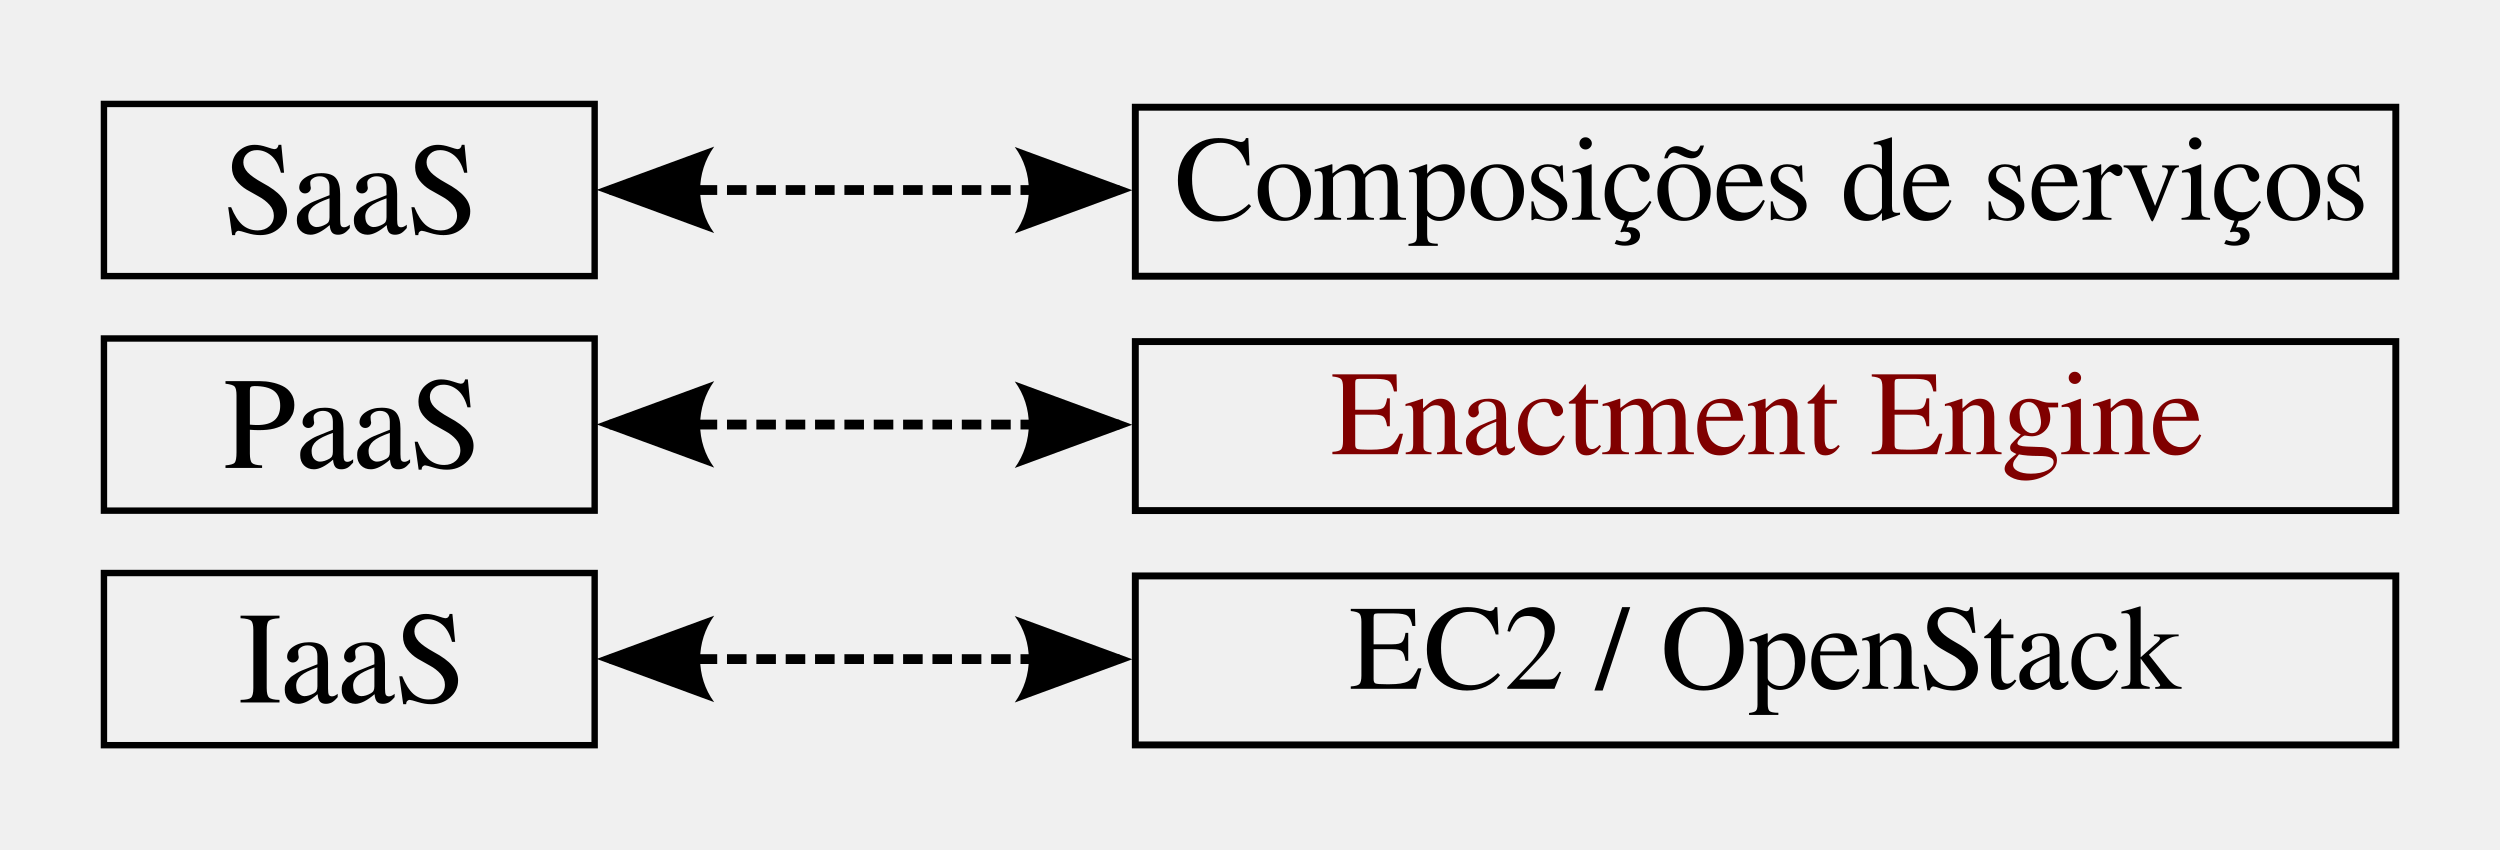
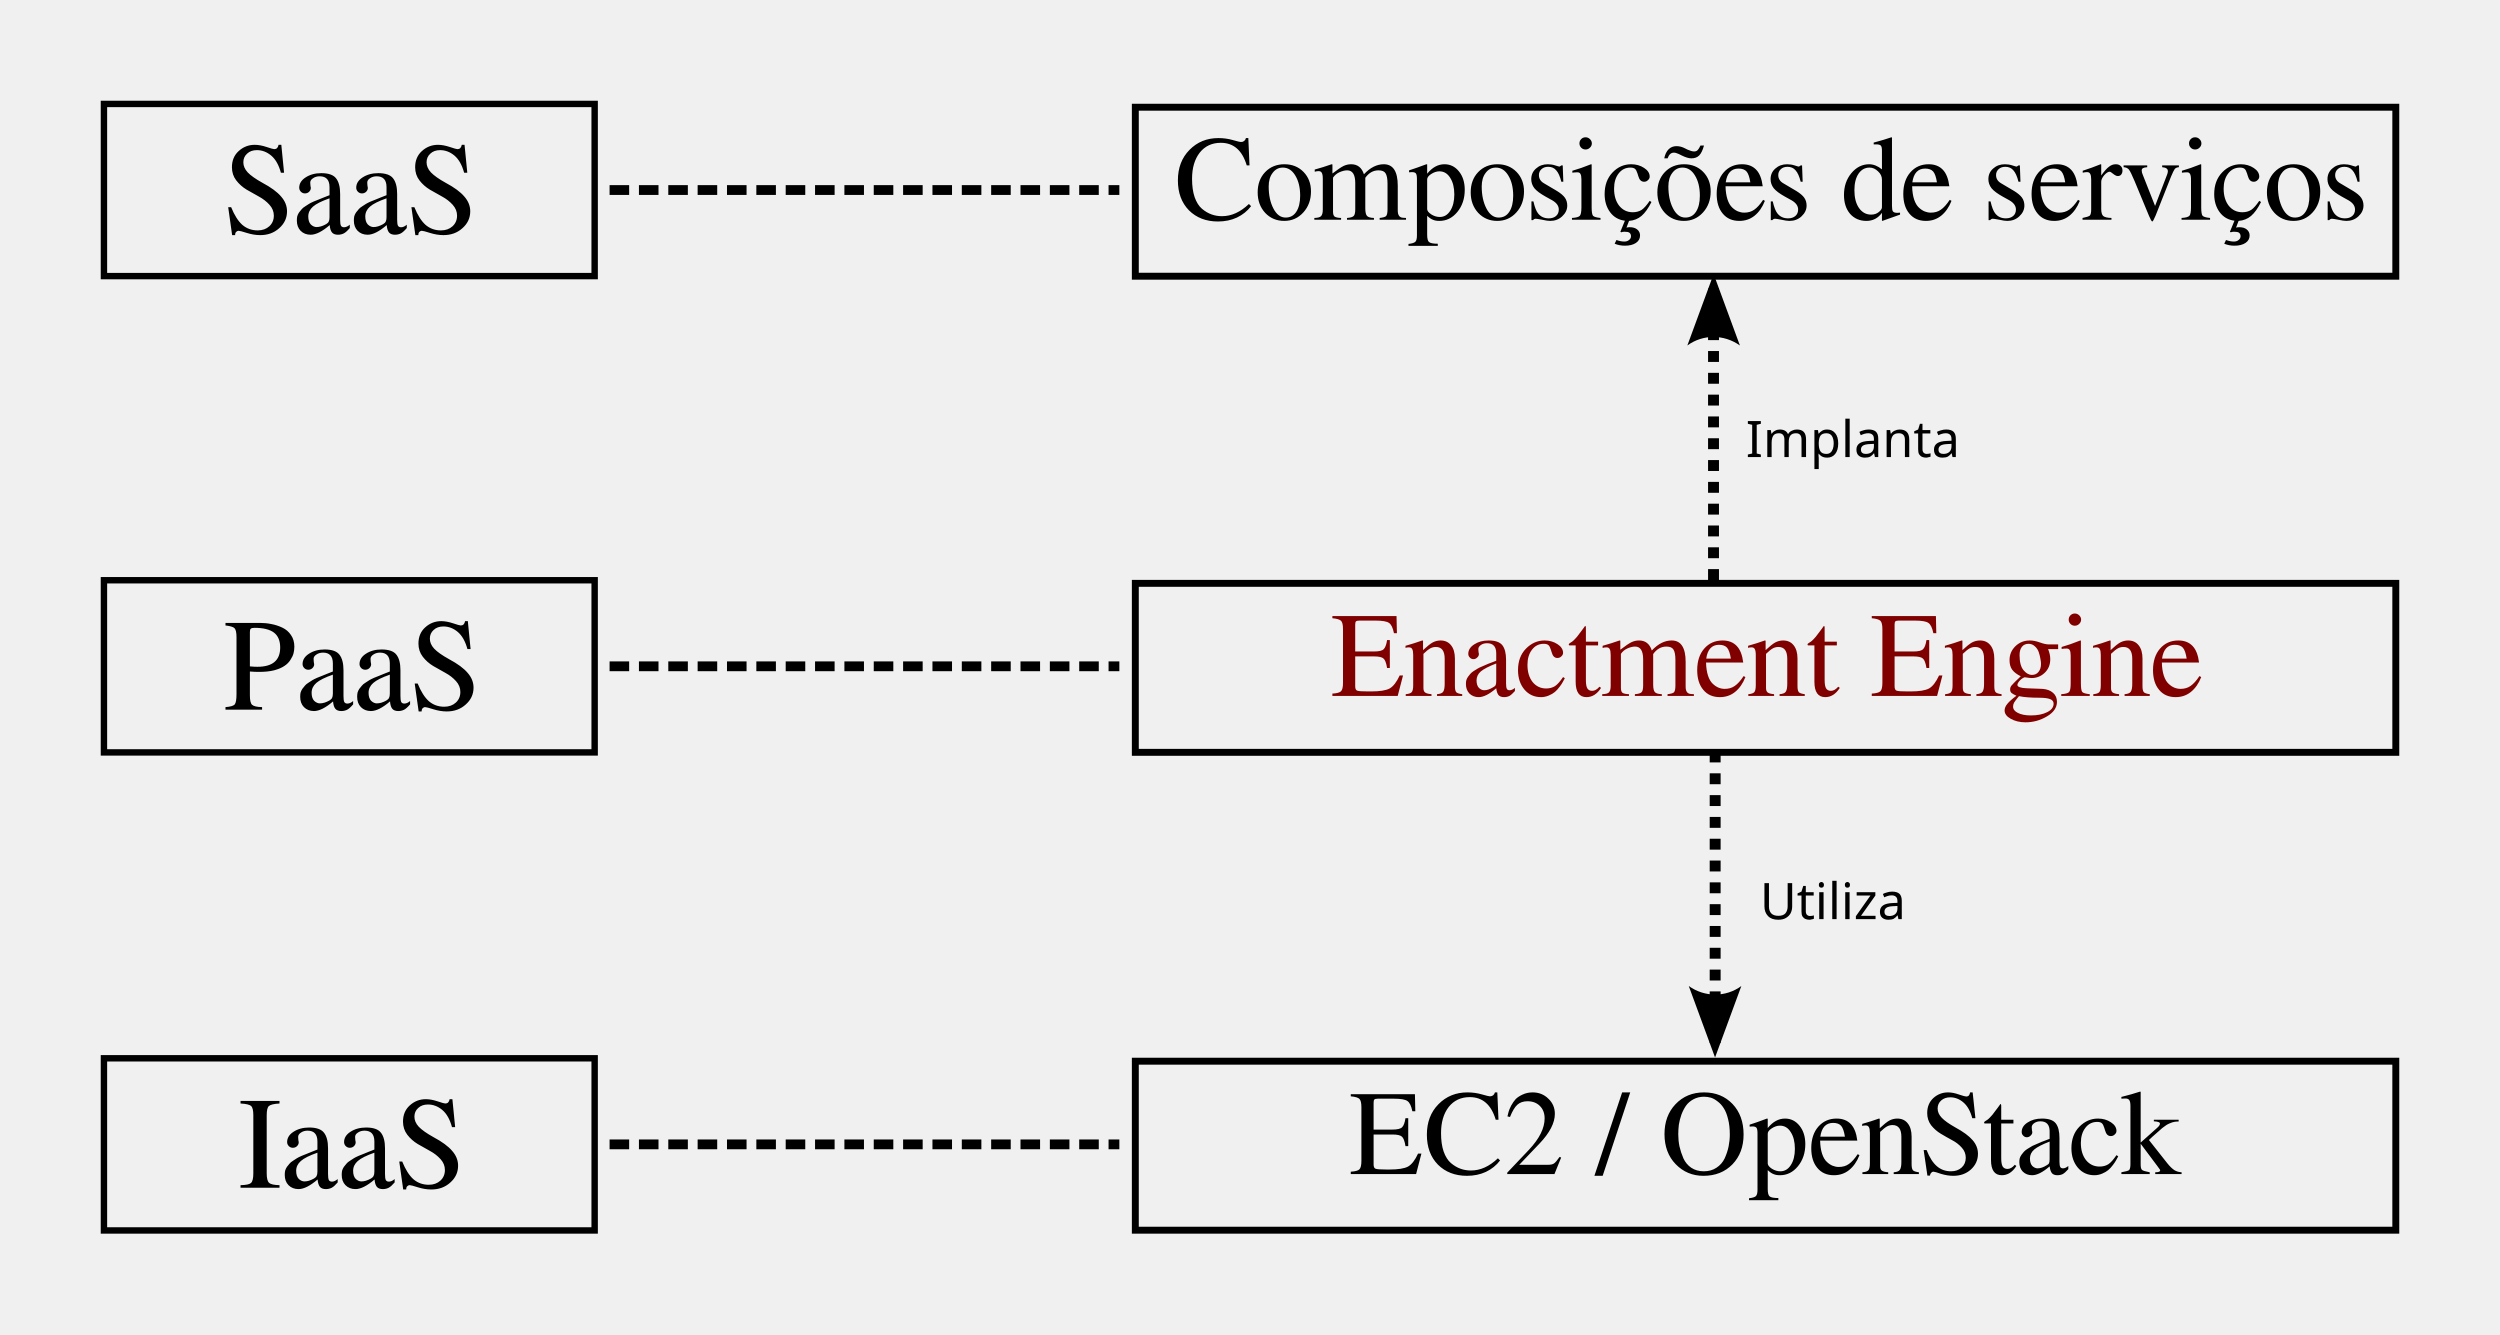
- <svg xmlns="http://www.w3.org/2000/svg" id="svg2" version="1.1" width="248.178" height="84.293" xml:space="preserve">
+ <svg xmlns="http://www.w3.org/2000/svg" id="svg2" version="1.1" width="248.178" height="132.467" xml:space="preserve">
  <defs id="defs6">
+     <marker orient="auto" refY="0" refX="0" id="Arrow1Mstart" style="overflow:visible">
+       <path id="path4598" d="M 0,0 5,-5 -12.5,0 5,5 0,0 z" style="fill-rule:evenodd;stroke:#000000;stroke-width:1pt" transform="matrix(0.4,0,0,0.4,4,0)" />
+     </marker>
    <marker orient="auto" refY="0" refX="0" id="Arrow2Lend" style="overflow:visible">
      <path id="path3980" style="fill-rule:evenodd;stroke-width:0.625;stroke-linejoin:round" d="M 8.719,4.034 -2.207,0.016 8.719,-4.002 c -1.745,2.372 -1.735,5.617 -6e-7,8.035 z" transform="matrix(-1.1,0,0,-1.1,-1.1,0)" />
    </marker>
    <marker orient="auto" refY="0" refX="0" id="Arrow2Mend" style="overflow:visible">
      <path id="path3986" style="fill-rule:evenodd;stroke-width:0.625;stroke-linejoin:round" d="M 8.719,4.034 -2.207,0.016 8.719,-4.002 c -1.745,2.372 -1.735,5.617 -6e-7,8.035 z" transform="scale(-0.6,-0.6)" />
    </marker>
    <marker orient="auto" refY="0" refX="0" id="Arrow2Lstart" style="overflow:visible">
      <path id="path3977" style="fill-rule:evenodd;stroke-width:0.625;stroke-linejoin:round" d="M 8.719,4.034 -2.207,0.016 8.719,-4.002 c -1.745,2.372 -1.735,5.617 -6e-7,8.035 z" transform="matrix(1.1,0,0,1.1,1.1,0)" />
    </marker>
    <marker orient="auto" refY="0" refX="0" id="Arrow1Lstart" style="overflow:visible">
      <path id="path3959" d="M 0,0 5,-5 -12.5,0 5,5 0,0 z" style="fill-rule:evenodd;stroke:#000000;stroke-width:1pt" transform="matrix(0.8,0,0,0.8,10,0)" />
    </marker>
    <clipPath clipPathUnits="userSpaceOnUse" id="clipPath18">
      <path d="M 0,0 144,0 144,64 0,64 0,0 z" id="path20" />
    </clipPath>
+     <marker orient="auto" refY="0" refX="0" id="Arrow2Mend-7" style="overflow:visible">
+       <path id="path3986-2" style="fill-rule:evenodd;stroke-width:0.625;stroke-linejoin:round" d="M 8.719,4.034 -2.207,0.016 8.719,-4.002 c -1.745,2.372 -1.735,5.617 -6e-7,8.035 z" transform="scale(-0.6,-0.6)" />
+     </marker>
+     <marker orient="auto" refY="0" refX="0" id="Arrow2Mend-2" style="overflow:visible">
+       <path id="path3986-0" style="fill-rule:evenodd;stroke-width:0.625;stroke-linejoin:round" d="M 8.719,4.034 -2.207,0.016 8.719,-4.002 c -1.745,2.372 -1.735,5.617 -6e-7,8.035 z" transform="scale(-0.6,-0.6)" />
+     </marker>
  </defs>
  <g id="g10" transform="matrix(1.25,0,0,-1.25,-0.940546,84.14657)">
    <g id="g12" transform="translate(4.8,1.6)" />
    <rect style="fill:#ffffff;fill-opacity:0;fill-rule:evenodd;stroke:#000000;stroke-width:0.509;stroke-linecap:butt;stroke-linejoin:miter;stroke-miterlimit:4;stroke-opacity:1;stroke-dasharray:none" id="rect3105" width="38.971" height="13.673" x="9.007" y="-59.063" transform="scale(1,-1)" />
    <text xml:space="preserve" style="font-size:10.4px;font-style:normal;font-variant:normal;font-weight:normal;font-stretch:normal;line-height:125%;letter-spacing:0px;word-spacing:0px;fill:#000000;fill-opacity:1;stroke:none;font-family:FreeSerif;-inkscape-font-specification:FreeSerif" x="18.564" y="-48.784" id="text3875" transform="scale(1,-1)">
      <tspan id="tspan3877" x="18.564" y="-48.784">SaaS</tspan>
    </text>
-     <text xml:space="preserve" style="font-size:10.4px;font-style:normal;font-variant:normal;font-weight:normal;font-stretch:normal;line-height:125%;letter-spacing:0px;word-spacing:0px;fill:#000000;fill-opacity:1;stroke:none;font-family:FreeSerif;-inkscape-font-specification:FreeSerif" x="18.502" y="-30.158" id="text3879" transform="scale(1,-1)">
-       <tspan id="tspan3881" x="18.502" y="-30.158">PaaS</tspan>
+     <text xml:space="preserve" style="font-size:10.4px;font-style:normal;font-variant:normal;font-weight:normal;font-stretch:normal;line-height:125%;letter-spacing:0px;word-spacing:0px;fill:#000000;fill-opacity:1;stroke:none;font-family:FreeSerif;-inkscape-font-specification:FreeSerif" x="18.502" y="-10.958" id="text3879" transform="scale(1,-1)">
+       <tspan id="tspan3881" x="18.502" y="-10.958">PaaS</tspan>
    </text>
-     <text xml:space="preserve" style="font-size:10.4px;font-style:normal;font-variant:normal;font-weight:normal;font-stretch:normal;line-height:125%;letter-spacing:0px;word-spacing:0px;fill:#000000;fill-opacity:1;stroke:none;font-family:FreeSerif;-inkscape-font-specification:FreeSerif" x="19.698" y="-11.531" id="text3883" transform="scale(1,-1)">
-       <tspan id="tspan3885" x="19.698" y="-11.531">IaaS</tspan>
+     <text xml:space="preserve" style="font-size:10.4px;font-style:normal;font-variant:normal;font-weight:normal;font-stretch:normal;line-height:125%;letter-spacing:0px;word-spacing:0px;fill:#000000;fill-opacity:1;stroke:none;font-family:FreeSerif;-inkscape-font-specification:FreeSerif" x="19.698" y="27.008" id="text3883" transform="scale(1,-1)">
+       <tspan id="tspan3885" x="19.698" y="27.008">IaaS</tspan>
    </text>
-     <text xml:space="preserve" style="font-size:10.4px;font-style:normal;font-variant:normal;font-weight:normal;font-stretch:normal;line-height:125%;letter-spacing:0px;word-spacing:0px;fill:#000000;fill-opacity:1;stroke:none;font-family:FreeSerif;-inkscape-font-specification:FreeSerif" x="107.886" y="-12.617" id="text3887" transform="scale(1,-1)">
-       <tspan id="tspan3889" x="107.886" y="-12.617" style="font-size:9.6px">EC2 / OpenStack</tspan>
+     <text xml:space="preserve" style="font-size:10.4px;font-style:normal;font-variant:normal;font-weight:normal;font-stretch:normal;line-height:125%;letter-spacing:0px;word-spacing:0px;fill:#000000;fill-opacity:1;stroke:none;font-family:FreeSerif;-inkscape-font-specification:FreeSerif" x="107.886" y="25.922" id="text3887" transform="scale(1,-1)">
+       <tspan id="tspan3889" x="107.886" y="25.922" style="font-size:9.6px">EC2 / OpenStack</tspan>
    </text>
-     <text xml:space="preserve" style="font-size:10.4px;font-style:normal;font-variant:normal;font-weight:normal;font-stretch:normal;line-height:125%;letter-spacing:0px;word-spacing:0px;fill:#800000;fill-opacity:1;stroke:none;font-family:FreeSerif;-inkscape-font-specification:FreeSerif" x="106.424" y="-31.248" id="text3891" transform="scale(1,-1)">
-       <tspan id="tspan3893" x="106.424" y="-31.248" style="font-size:9.6px;fill:#800000">Enactment Engine</tspan>
+     <text xml:space="preserve" style="font-size:10.4px;font-style:normal;font-variant:normal;font-weight:normal;font-stretch:normal;line-height:125%;letter-spacing:0px;word-spacing:0px;fill:#800000;fill-opacity:1;stroke:none;font-family:FreeSerif;-inkscape-font-specification:FreeSerif" x="106.424" y="-12.048" id="text3891" transform="scale(1,-1)">
+       <tspan id="tspan3893" x="106.424" y="-12.048" style="font-size:9.6px;fill:#800000">Enactment Engine</tspan>
    </text>
    <text xml:space="preserve" style="font-size:10.4px;font-style:normal;font-variant:normal;font-weight:normal;font-stretch:normal;line-height:125%;letter-spacing:0px;word-spacing:0px;fill:#000000;fill-opacity:1;stroke:none;font-family:FreeSerif;-inkscape-font-specification:FreeSerif" x="93.969" y="-49.869" id="text3895" transform="scale(1,-1)">
      <tspan id="tspan3897" x="93.969" y="-49.869" style="font-size:9.6px">Composições de serviços</tspan>
    </text>
-     <rect transform="scale(1,-1)" y="-40.19" x="90.916" height="13.421" width="100.104" id="rect3903" style="fill:#ffffff;fill-opacity:0;fill-rule:evenodd;stroke:#000000;stroke-width:0.55;stroke-linecap:butt;stroke-linejoin:miter;stroke-miterlimit:4;stroke-opacity:1;stroke-dasharray:none" />
+     <rect transform="scale(1,-1)" y="-20.99" x="90.916" height="13.421" width="100.104" id="rect3903" style="fill:#ffffff;fill-opacity:0;fill-rule:evenodd;stroke:#000000;stroke-width:0.55;stroke-linecap:butt;stroke-linejoin:miter;stroke-miterlimit:4;stroke-opacity:1;stroke-dasharray:none" />
    <rect style="fill:#ffffff;fill-opacity:0;fill-rule:evenodd;stroke:#000000;stroke-width:0.55;stroke-linecap:butt;stroke-linejoin:miter;stroke-miterlimit:4;stroke-opacity:1;stroke-dasharray:none" id="rect3905" width="100.104" height="13.421" x="90.916" y="-58.802" transform="scale(1,-1)" />
-     <rect transform="scale(1,-1)" y="-21.579" x="90.916" height="13.421" width="100.104" id="rect3907" style="fill:#ffffff;fill-opacity:0;fill-rule:evenodd;stroke:#000000;stroke-width:0.55;stroke-linecap:butt;stroke-linejoin:miter;stroke-miterlimit:4;stroke-opacity:1;stroke-dasharray:none" />
-     <rect transform="scale(1,-1)" y="-40.436" x="9.007" height="13.673" width="38.971" id="rect3909" style="fill:#ffffff;fill-opacity:0;fill-rule:evenodd;stroke:#000000;stroke-width:0.509;stroke-linecap:butt;stroke-linejoin:miter;stroke-miterlimit:4;stroke-opacity:1;stroke-dasharray:none" />
-     <rect style="fill:#ffffff;fill-opacity:0;fill-rule:evenodd;stroke:#000000;stroke-width:0.509;stroke-linecap:butt;stroke-linejoin:miter;stroke-miterlimit:4;stroke-opacity:1;stroke-dasharray:none" id="rect3911" width="38.971" height="13.673" x="9.007" y="-21.81" transform="scale(1,-1)" />
-     <path style="fill:none;stroke:#000000;stroke-width:0.777;stroke-linecap:butt;stroke-linejoin:miter;stroke-miterlimit:4;stroke-opacity:1;stroke-dasharray:1.554, 0.777;stroke-dashoffset:0;marker-start:url(#Arrow2Lstart);marker-mid:none;marker-end:url(#Arrow2Lend)" d="m 49.164,52.226 c 40.484,0 40.484,0 40.484,0" id="path3953" />
-     <path id="path6077" d="m 49.164,14.974 c 40.484,0 40.484,0 40.484,0" style="fill:none;stroke:#000000;stroke-width:0.777;stroke-linecap:butt;stroke-linejoin:miter;stroke-miterlimit:4;stroke-opacity:1;stroke-dasharray:1.554, 0.777;stroke-dashoffset:0;marker-start:url(#Arrow2Lstart);marker-mid:none;marker-end:url(#Arrow2Lend)" />
-     <path style="fill:none;stroke:#000000;stroke-width:0.777;stroke-linecap:butt;stroke-linejoin:miter;stroke-miterlimit:4;stroke-opacity:1;stroke-dasharray:1.554, 0.777;stroke-dashoffset:0;marker-start:url(#Arrow2Lstart);marker-mid:none;marker-end:url(#Arrow2Lend)" d="m 49.164,33.6 c 40.484,0 40.484,0 40.484,0" id="path6079" />
+     <rect transform="scale(1,-1)" y="16.96" x="90.916" height="13.421" width="100.104" id="rect3907" style="fill:#ffffff;fill-opacity:0;fill-rule:evenodd;stroke:#000000;stroke-width:0.55;stroke-linecap:butt;stroke-linejoin:miter;stroke-miterlimit:4;stroke-opacity:1;stroke-dasharray:none" />
+     <rect transform="scale(1,-1)" y="-21.236" x="9.007" height="13.673" width="38.971" id="rect3909" style="fill:#ffffff;fill-opacity:0;fill-rule:evenodd;stroke:#000000;stroke-width:0.509;stroke-linecap:butt;stroke-linejoin:miter;stroke-miterlimit:4;stroke-opacity:1;stroke-dasharray:none" />
+     <rect style="fill:#ffffff;fill-opacity:0;fill-rule:evenodd;stroke:#000000;stroke-width:0.509;stroke-linecap:butt;stroke-linejoin:miter;stroke-miterlimit:4;stroke-opacity:1;stroke-dasharray:none" id="rect3911" width="38.971" height="13.673" x="9.007" y="16.729" transform="scale(1,-1)" />
+     <path style="fill:none;stroke:#000000;stroke-width:0.777;stroke-linecap:butt;stroke-linejoin:miter;stroke-miterlimit:4;stroke-opacity:1;stroke-dasharray:1.554, 0.777;stroke-dashoffset:0;marker-start:none;marker-mid:none;marker-end:none" d="m 49.164,52.226 c 40.484,0 40.484,0 40.484,0" id="path3953" />
+     <path id="path6077" d="m 49.164,-23.565 c 40.484,0 40.484,0 40.484,0" style="fill:none;stroke:#000000;stroke-width:0.777;stroke-linecap:butt;stroke-linejoin:miter;stroke-miterlimit:4;stroke-opacity:1;stroke-dasharray:1.554, 0.777;stroke-dashoffset:0;marker-start:none;marker-mid:none;marker-end:none" />
+     <path style="fill:none;stroke:#000000;stroke-width:0.777;stroke-linecap:butt;stroke-linejoin:miter;stroke-miterlimit:4;stroke-opacity:1;stroke-dasharray:1.554, 0.777;stroke-dashoffset:0;marker-start:none;marker-mid:none;marker-end:none" d="m 49.164,14.4 c 40.484,0 40.484,0 40.484,0" id="path6079" />
+     <path style="fill:none;stroke:#000000;stroke-width:0.866;stroke-linecap:butt;stroke-linejoin:miter;stroke-miterlimit:4;stroke-opacity:1;stroke-dasharray:0.866, 0.866;stroke-dashoffset:0;marker-end:url(#Arrow2Mend)" d="m 136.835,21.254 0,23.155" id="path3016" />
+     <path style="fill:none;stroke:#000000;stroke-width:0.866;stroke-linecap:butt;stroke-linejoin:miter;stroke-miterlimit:4;stroke-opacity:1;stroke-dasharray:0.866, 0.866;stroke-dashoffset:0;marker-end:url(#Arrow2Mend)" d="m 136.965,7.635 0,-23.155" id="path3016-4" />
+     <text xml:space="preserve" style="font-size:4px;font-style:normal;font-weight:normal;line-height:125%;letter-spacing:0px;word-spacing:0px;fill:#000000;fill-opacity:1;stroke:none;font-family:Sans" x="139.408" y="-31.019" id="text5834" transform="scale(1,-1)">
+       <tspan id="tspan5836" x="139.408" y="-31.019">Implanta</tspan>
+     </text>
+     <text xml:space="preserve" style="font-size:4px;font-style:normal;font-weight:normal;line-height:125%;letter-spacing:0px;word-spacing:0px;fill:#000000;fill-opacity:1;stroke:none;font-family:Sans" x="140.52" y="5.677" id="text5838" transform="scale(1,-1)">
+       <tspan id="tspan5840" x="140.52" y="5.677">Utiliza</tspan>
+     </text>
  </g>
</svg>
